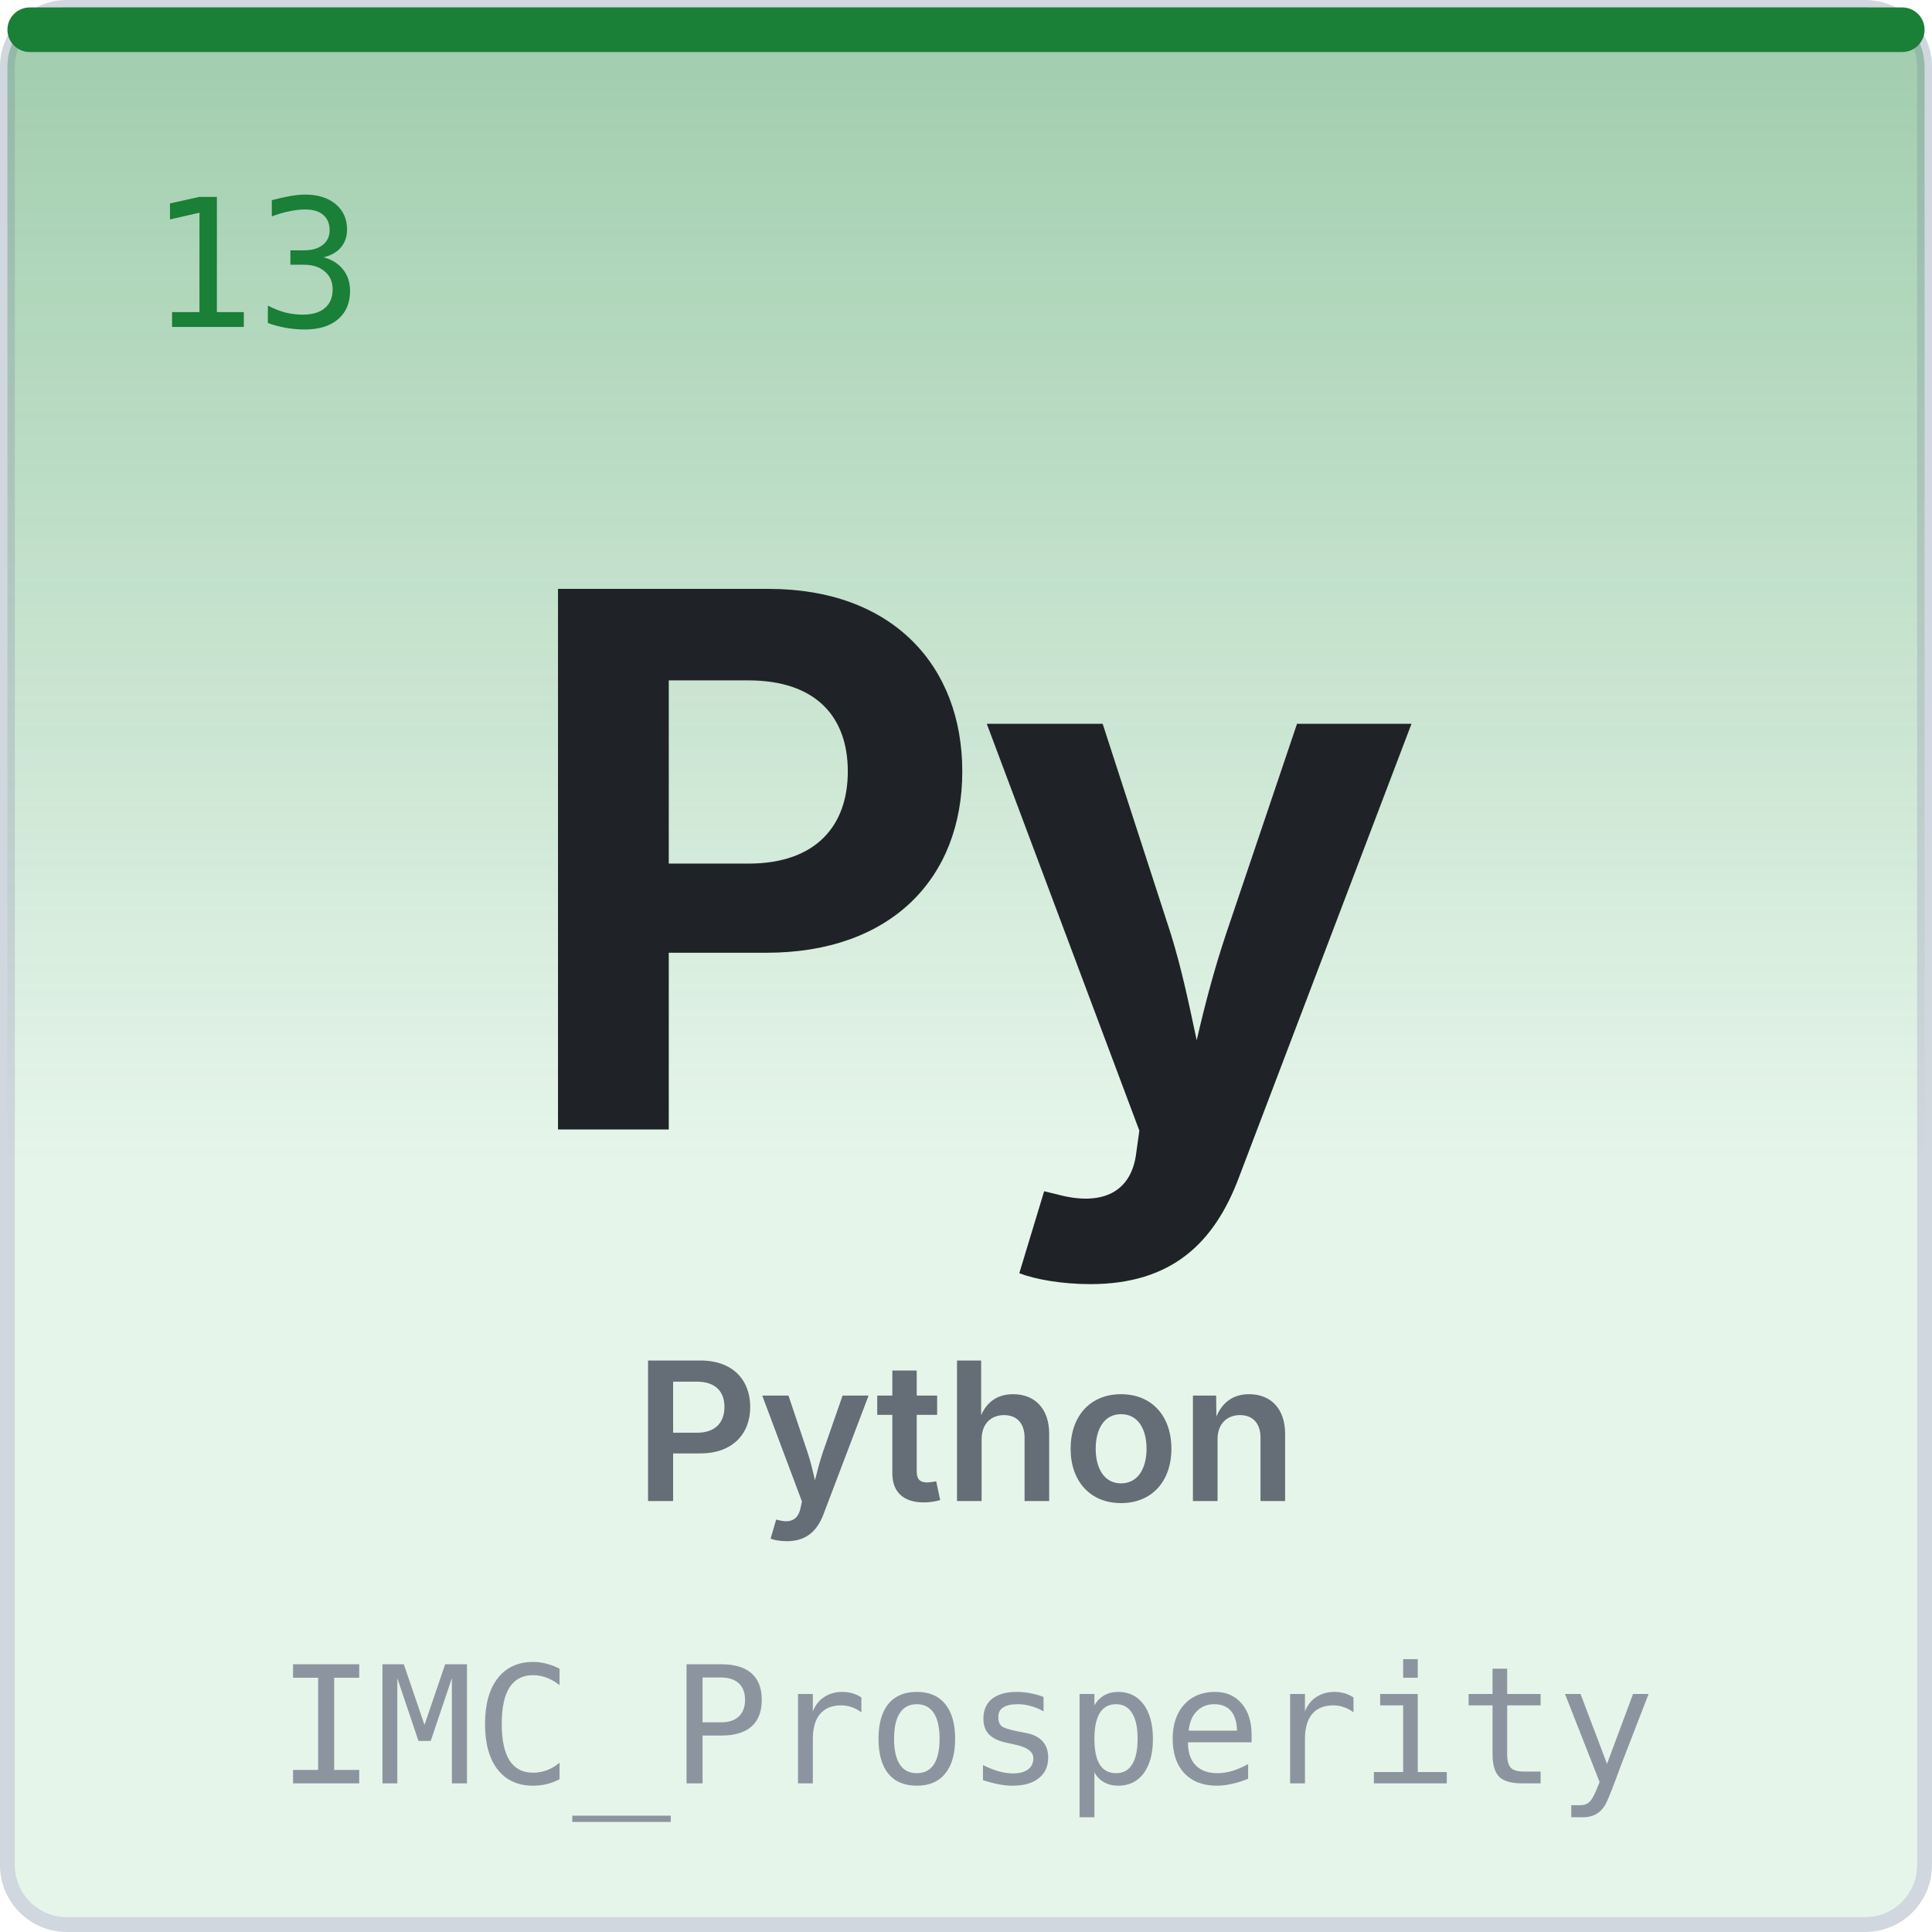
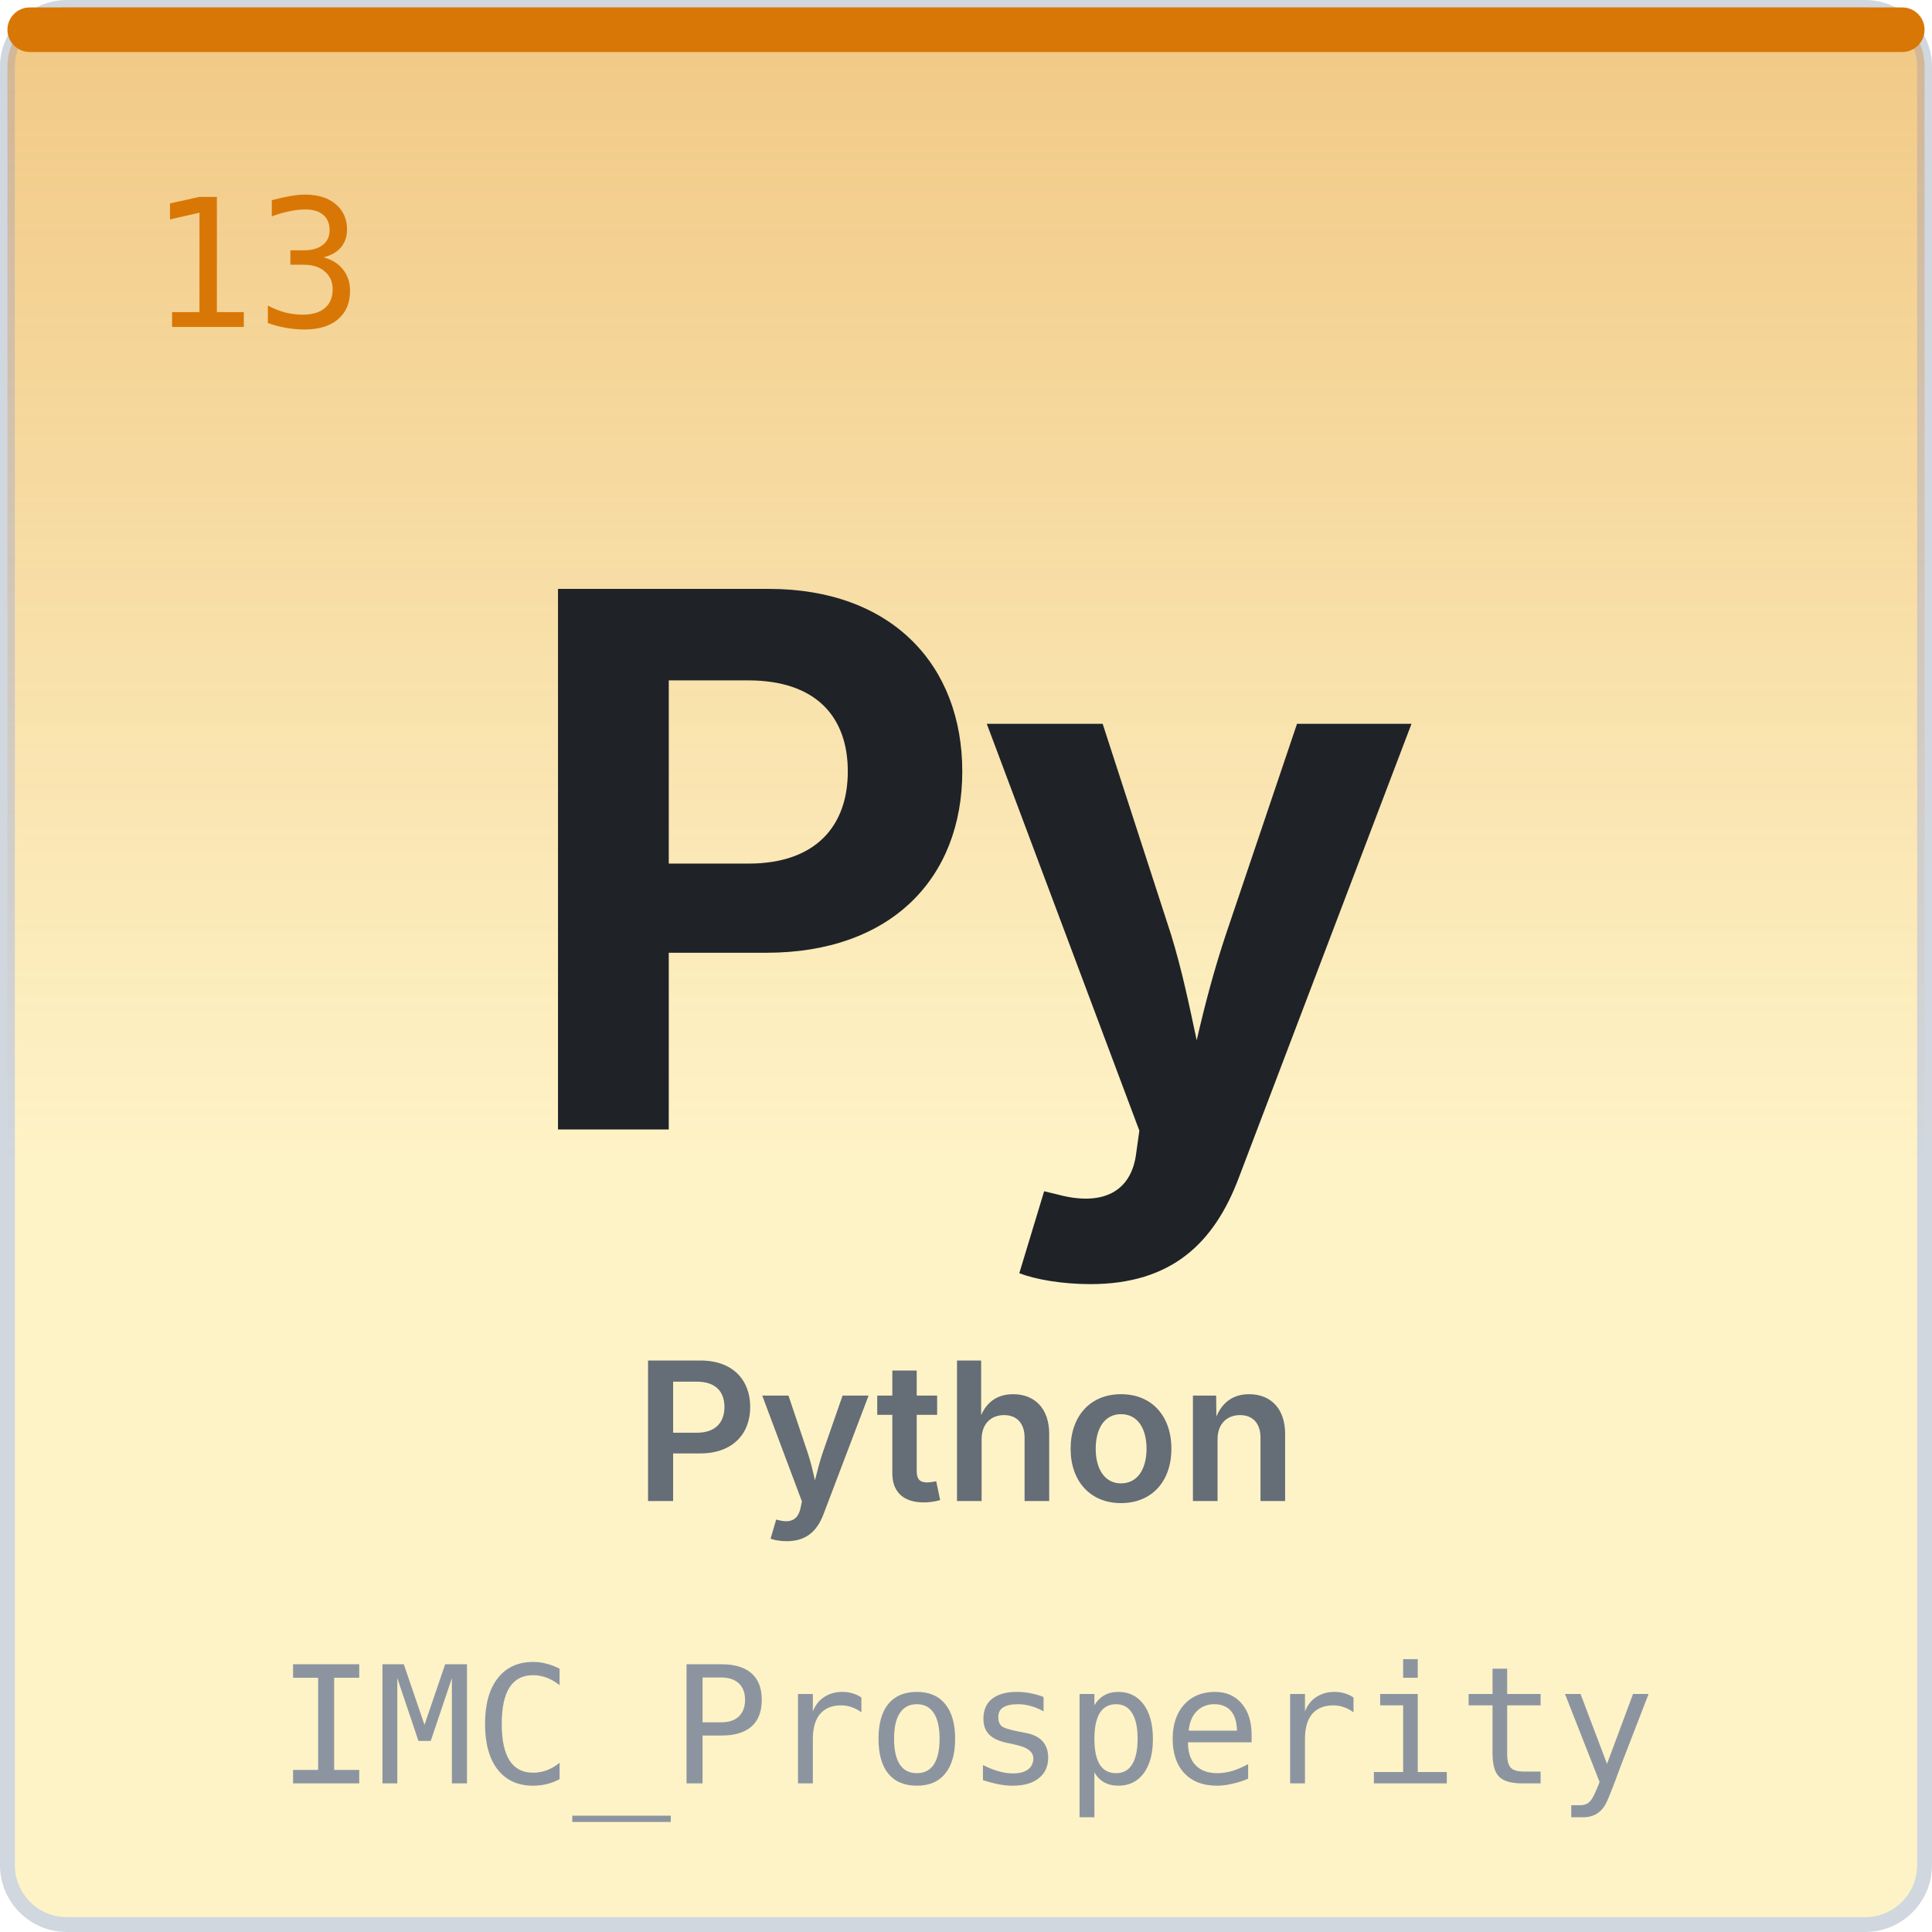
<svg xmlns="http://www.w3.org/2000/svg" width="130" height="130" viewBox="0 0 130 130" role="img" aria-label="13 Py Python IMC_Prosperity">
  <defs>
    <linearGradient id="g13" x1="0" y1="0" x2="0" y2="1">
-       <stop offset="0%" stop-color="#1a7f37" stop-opacity="0.35" />
-       <stop offset="60%" stop-color="#1a7f37" stop-opacity="0" />
+       <stop offset="0%" stop-color="#d97706" stop-opacity="0.35" />
+       <stop offset="60%" stop-color="#d97706" stop-opacity="0" />
    </linearGradient>
  </defs>
  <g opacity="1">
    <set attributeName="opacity" to="0" begin="0s" />
    <animate attributeName="opacity" from="0" to="1" begin="0.96s" dur="0.55s" fill="freeze" />
-     <rect x="0.5" y="0.5" width="129" height="129" rx="4" fill="#e6f5ea" stroke="#d0d7de" stroke-width="1" />
+     <rect x="0.5" y="0.5" width="129" height="129" rx="4" fill="#fef3c7" stroke="#d0d7de" stroke-width="1" />
    <rect x="0.5" y="0.5" width="129" height="129" rx="4" fill="url(#g13)" />
-     <rect x="0.5" y="0.5" width="129" height="3" rx="1.5" fill="#1a7f37">
+     <rect x="0.5" y="0.5" width="129" height="3" rx="1.5" fill="#d97706">
      <animate attributeName="opacity" values="1;0.45;1" dur="4s" begin="-2.73s" repeatCount="indefinite" />
    </rect>
-     <text x="10" y="22" font-family="ui-monospace, SFMono-Regular, Menlo, monospace" font-size="12" font-weight="500" fill="#1a7f37">13</text>
+     <text x="10" y="22" font-family="ui-monospace, SFMono-Regular, Menlo, monospace" font-size="12" font-weight="500" fill="#d97706">13</text>
    <text x="65" y="76" font-family="-apple-system, BlinkMacSystemFont, Inter, system-ui, sans-serif" font-size="50" font-weight="700" fill="#1f2328" text-anchor="middle" letter-spacing="-1">Py</text>
    <text x="65" y="101" font-family="-apple-system, BlinkMacSystemFont, Inter, system-ui, sans-serif" font-size="13" font-weight="600" fill="#656d76" text-anchor="middle">Python</text>
    <text x="65" y="120" font-family="ui-monospace, SFMono-Regular, Menlo, monospace" font-size="11" fill="#8c959f" text-anchor="middle">IMC_Prosperity</text>
  </g>
</svg>
